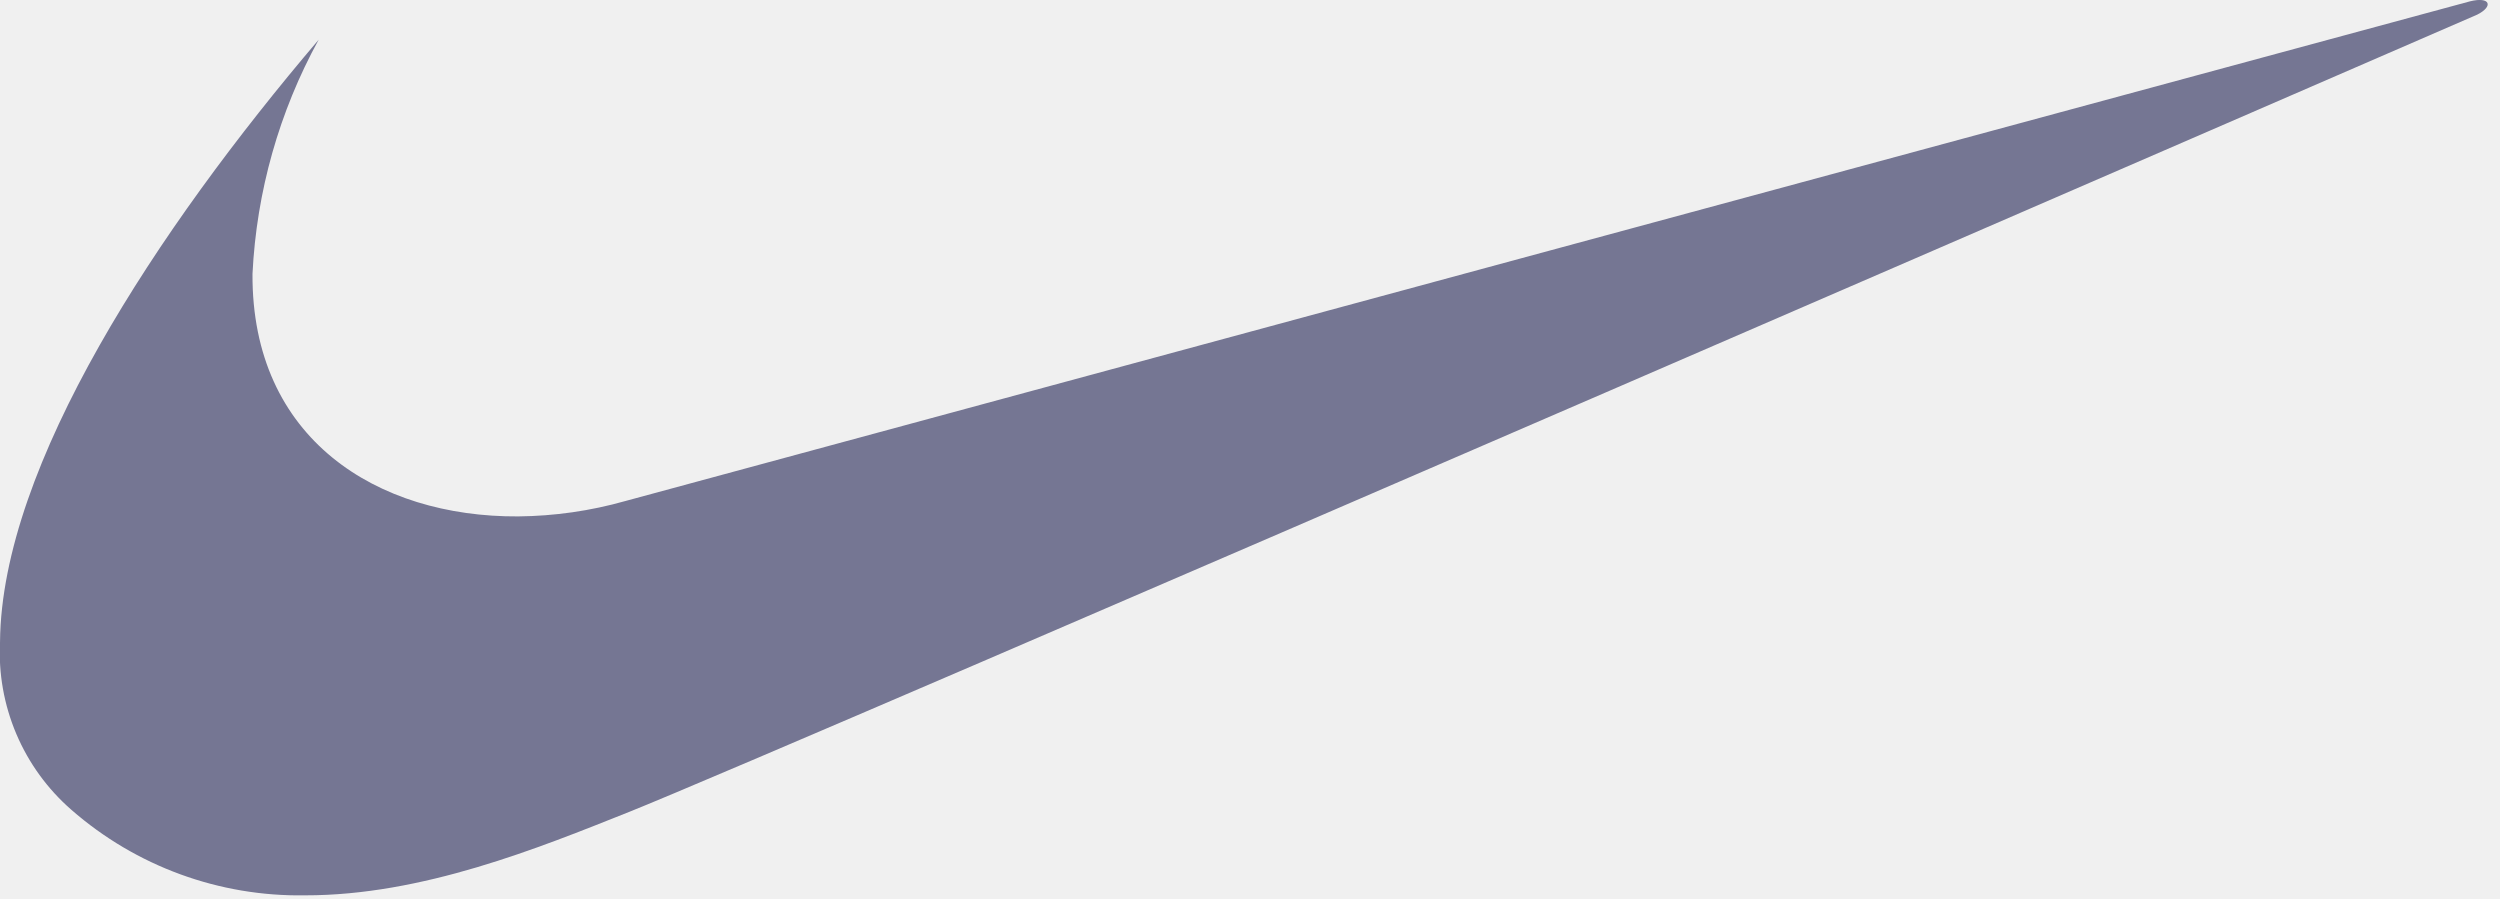
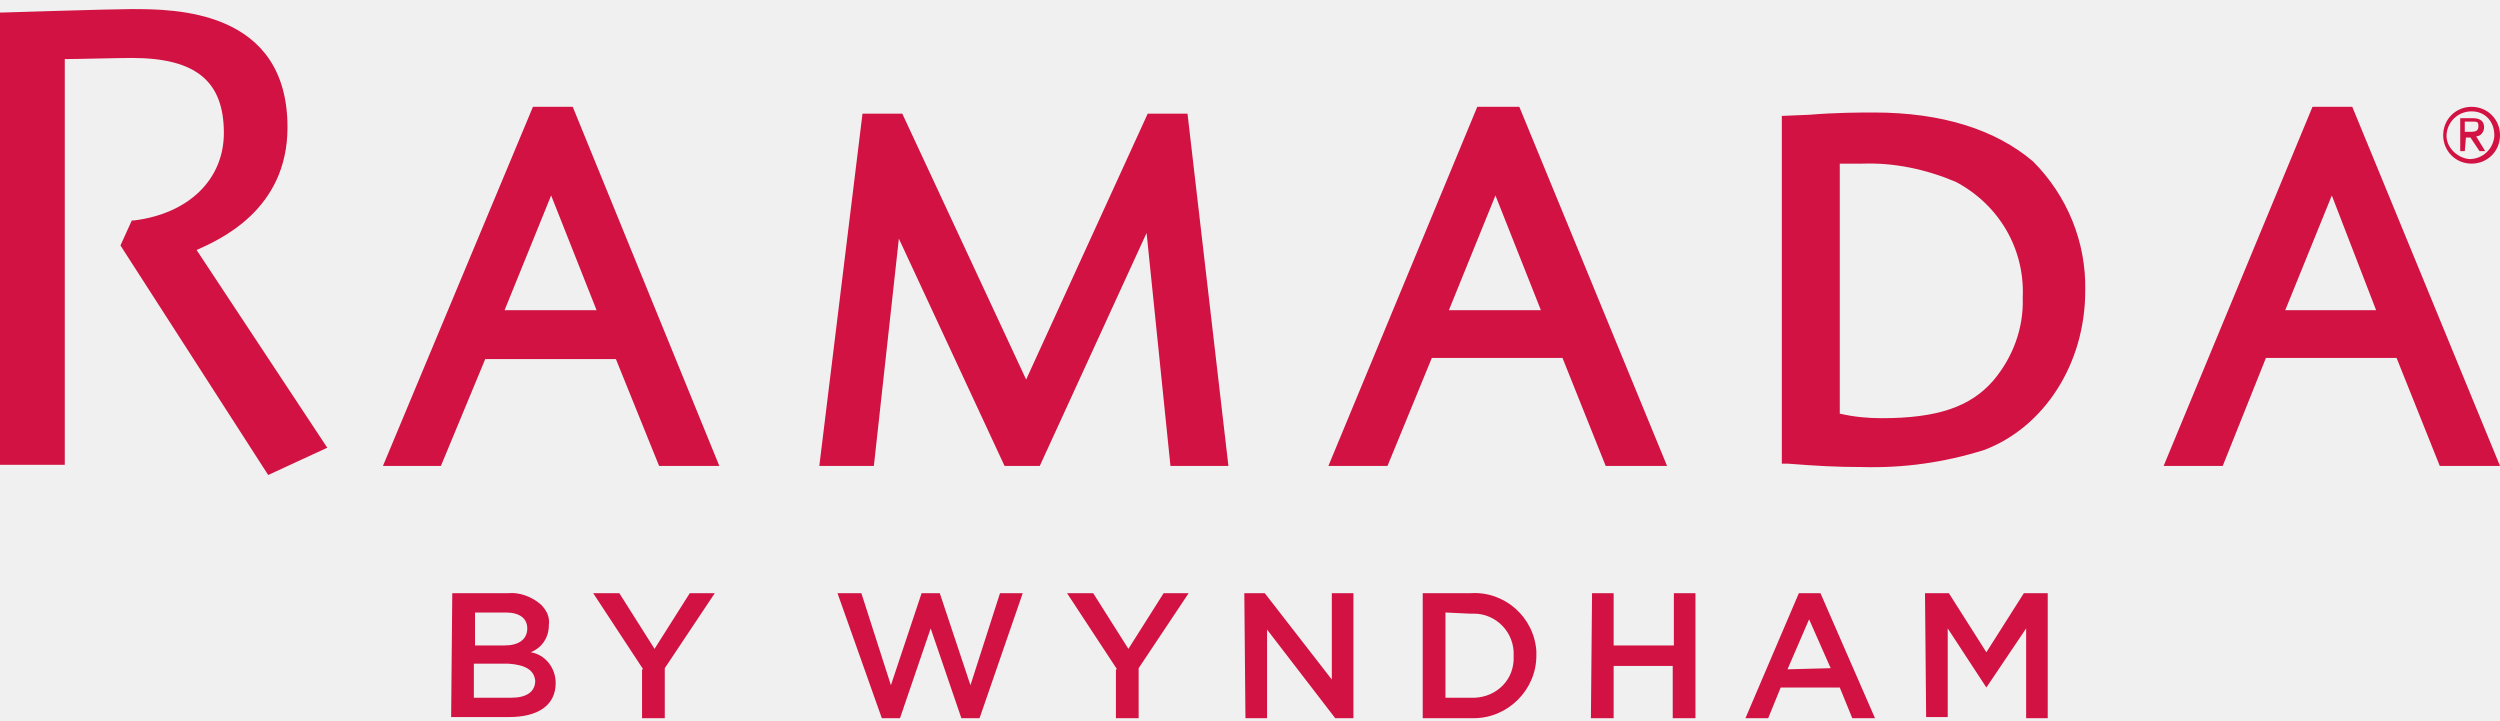
- <svg xmlns="http://www.w3.org/2000/svg" width="89" height="32" viewBox="0 0 89 32" fill="none">
-   <g clip-path="url(#clip0_14_27)">
-     <path fill-rule="evenodd" clip-rule="evenodd" d="M11.345 1.413C5.582 8.181 0.056 16.573 0.001 22.847C-0.057 23.971 0.142 25.094 0.582 26.13C1.022 27.166 1.692 28.089 2.541 28.829C4.841 30.84 7.806 31.925 10.861 31.874C15.029 31.879 19.167 30.193 22.405 28.901C27.863 26.719 88.189 0.521 88.189 0.521C88.771 0.23 88.662 -0.133 87.934 0.047C87.64 0.121 22.254 17.839 22.254 17.839C21.015 18.189 19.736 18.372 18.449 18.384C13.424 18.414 8.953 15.624 8.989 9.747C9.132 6.826 9.938 3.976 11.345 1.413Z" fill="#757693" />
-   </g>
-   <defs>
-     <clipPath id="clip0_14_27">
-       <rect width="88.564" height="31.875" fill="white" />
-     </clipPath>
-   </defs>
+ <svg xmlns="http://www.w3.org/2000/svg" version="1.1" id="Layer_1" x="0px" y="0px" viewBox="0 0 220 63.4" style="enable-background:new 0 0 220 63.4;" xml:space="preserve">
+   <style type="text/css">
+ 	.st0{fill:#D11242;}
+ </style>
+   <path class="st0" d="M39.8,52.2h4.9c1-0.1,2.1,0.3,2.9,1c0.5,0.5,0.8,1.1,0.7,1.8l0,0c0,1.1-0.6,2-1.6,2.4c1.3,0.2,2.2,1.4,2.2,2.7  l0,0c0,2-1.6,3-4.1,3h-5.1L39.8,52.2z M46.4,55.3c0-0.9-0.7-1.4-1.9-1.4h-2.7v2.9h2.6C45.6,56.8,46.4,56.3,46.4,55.3L46.4,55.3z   M44.7,58.4h-3v3H45c1.3,0,2.1-0.5,2.1-1.5l0,0C47,59,46.3,58.5,44.7,58.4L44.7,58.4z M73.7,52.2h2.1l2.6,8.1l2.7-8.1h1.6l2.7,8.1  l2.6-8.1h2l-3.8,11h-1.6l-2.7-7.9l-2.7,7.9h-1.6L73.7,52.2z M98.3,58.9l-4.4-6.7h2.3l3.1,4.9l3.1-4.9h2.2l-4.4,6.6v4.4h-2V58.9z   M56.6,58.9l-4.4-6.7h2.3l3.1,4.9l3.1-4.9h2.2l-4.4,6.6v4.4h-2V58.9z M109.5,52.2h1.8l5.9,7.6v-7.6h1.9v11h-1.6l-6-7.8v7.8h-1.9  L109.5,52.2z M125.3,52.2h4.1c3-0.2,5.6,2.1,5.8,5.1c0,0.1,0,0.2,0,0.4l0,0c0,3-2.5,5.5-5.5,5.5c-0.1,0-0.2,0-0.4,0h-4.1V52.2z   M127.2,53.9v7.5h2.2c2,0.1,3.7-1.3,3.8-3.3c0-0.1,0-0.3,0-0.4l0,0c0.1-2-1.5-3.7-3.5-3.7c-0.1,0-0.2,0-0.4,0L127.2,53.9z   M140.1,52.2h1.9v4.6h5.3v-4.6h1.9v11h-2v-4.6H142v4.6H140L140.1,52.2z M158.3,52.2h1.9l4.8,11h-2l-1.1-2.7h-5.2l-1.1,2.7h-2  L158.3,52.2z M161.1,58.8l-1.9-4.3l-1.9,4.4L161.1,58.8z M169.4,52.2h2.1l3.3,5.2l3.3-5.2h2.1v11h-1.9v-7.9l-3.5,5.2l0,0l-3.4-5.2  v7.8h-1.9L169.4,52.2z M217.5,9.4c1.4,0,2.5,1.1,2.5,2.5c0,1.4-1.1,2.5-2.5,2.5c-1.4,0-2.5-1.1-2.5-2.5c0,0,0,0,0,0  C215,10.5,216.1,9.4,217.5,9.4L217.5,9.4z M217.5,9.8c-1.2,0-2.1,0.9-2.2,2s0.9,2.1,2,2.2c1.2,0,2.1-0.9,2.2-2c0,0,0-0.1,0-0.1  C219.5,10.7,218.7,9.8,217.5,9.8C217.5,9.8,217.5,9.8,217.5,9.8L217.5,9.8z M216.9,13.3h-0.4v-2.9h1.1c0.7,0,1,0.3,1,0.8  c0,0.4-0.3,0.8-0.7,0.8c0,0,0,0,0,0l0.8,1.3h-0.5l-0.8-1.2H217L216.9,13.3z M216.9,11.6h0.5c0.5,0,0.7-0.1,0.7-0.5s-0.1-0.4-0.6-0.4  h-0.6V11.6z M50.4,9.4l12.9,31.6H58l-3.8-9.4H42.7L38.8,41h-5.1L46.9,9.4L50.4,9.4z M48.5,17.2l-4.1,10.1h8.1L48.5,17.2z M104.5,10  l3.6,31H103l-2.1-20.5l-9.4,20.5h-3.1l-9.3-20l-2.2,20h-4.8l3.8-31h3.5l10.9,23.4L101,10L104.5,10z M130,9.4l-13.1,31.6h5.2l3.9-9.5  h11.5l3.8,9.5h5.4l-13-31.6L130,9.4z M135.6,27.3h-8.1l4.1-10.1L135.6,27.3z M164.9,9.9c-1.1,0-3.3,0-5.7,0.2l-2.4,0.1v30.6h0.5  c2.6,0.2,4.3,0.3,6.6,0.3c3.6,0.1,7.2-0.4,10.7-1.5c5.3-2,8.9-7.6,8.9-14c0.1-4.3-1.6-8.4-4.6-11.4C175.6,11.4,170.9,9.9,164.9,9.9  L164.9,9.9z M161.9,36.4V14.4c0.8,0,1.3,0,2,0c2.8-0.1,5.6,0.5,8.2,1.6c3.8,2,6.1,5.9,5.9,10.2c0.1,2.7-0.9,5.3-2.6,7.3  c-2,2.3-4.9,3.3-9.8,3.3C164.4,36.8,163.2,36.7,161.9,36.4L161.9,36.4z M203.5,9.4l-13.1,31.6h5.2l3.8-9.5h11.5l3.8,9.5h5.3L207,9.4  L203.5,9.4z M209.1,27.3h-8l4.1-10.1L209.1,27.3z M17.3,22l11.5,17.4l-5.2,2.4l-13-20.2l1-2.2h0.2c4.8-0.6,7.9-3.6,7.9-7.7  c0-4.5-2.4-6.6-8.1-6.6c-1.2,0-4.8,0.1-5.9,0.1v35.7H0V1.1h0.3c0.1,0,9.4-0.3,11.3-0.3c3.7,0,13.7,0,13.7,10.4  C25.3,18.5,19.3,21.1,17.3,22L17.3,22z" />
</svg>
